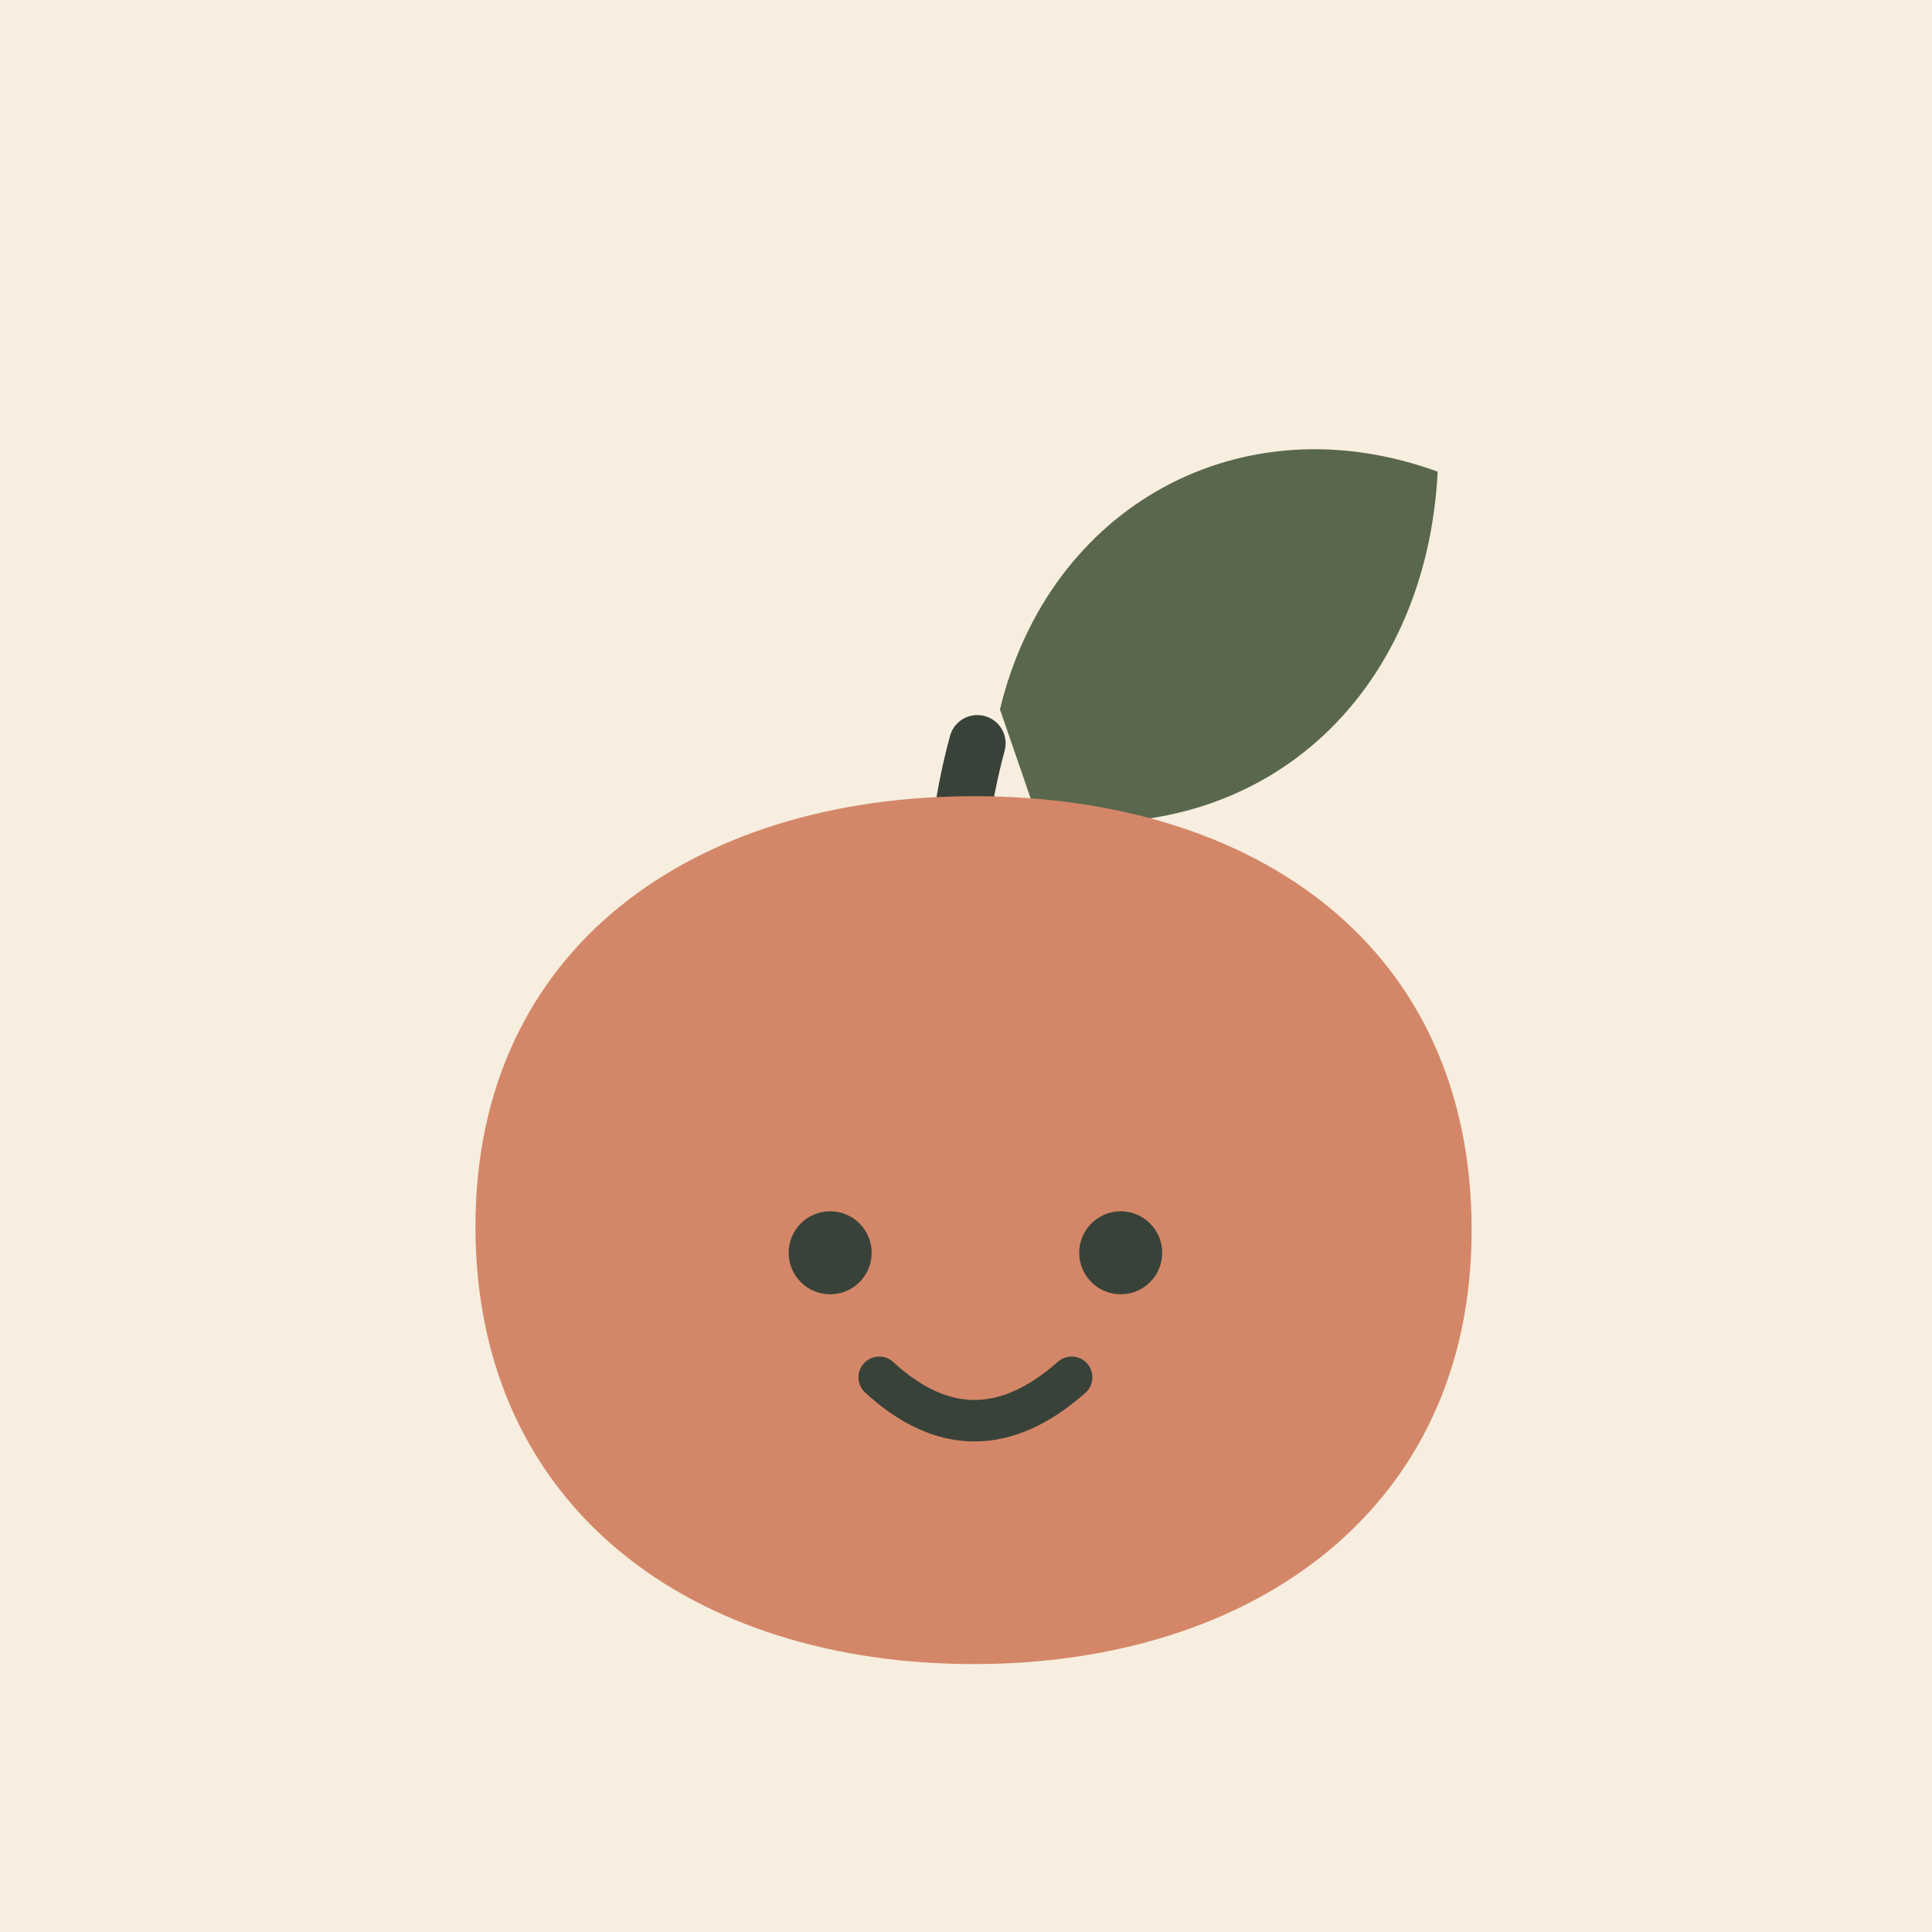
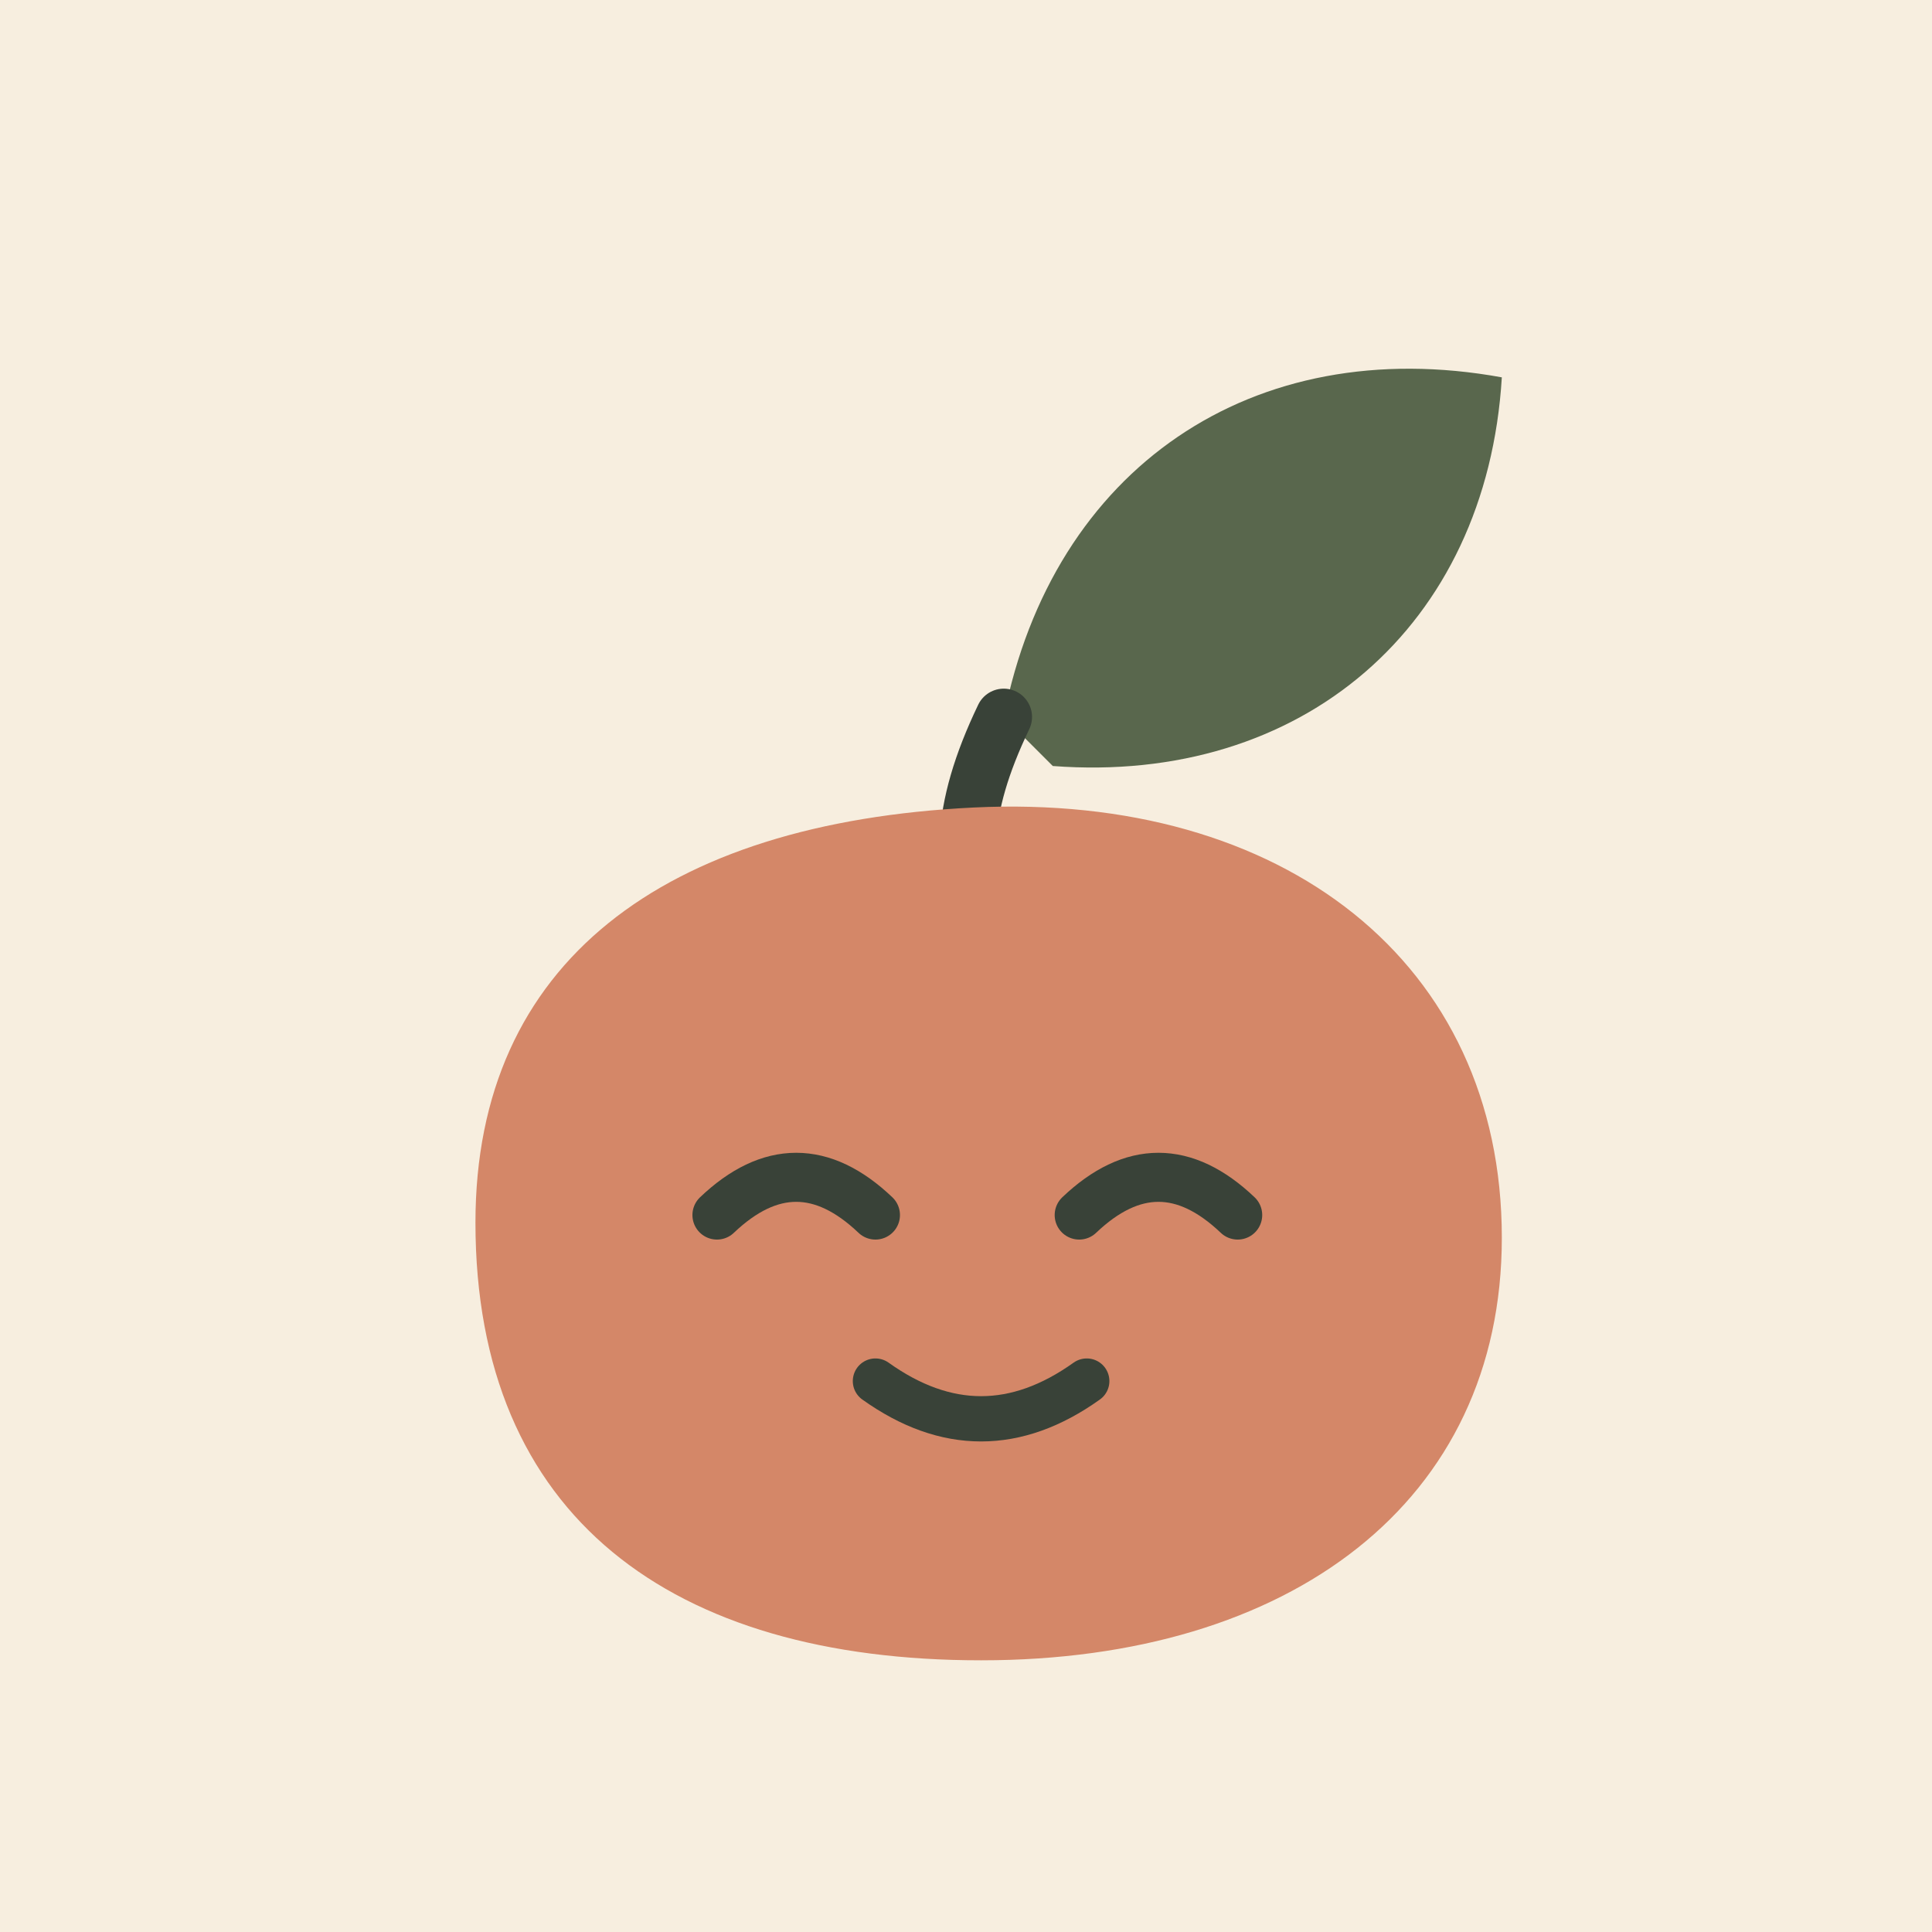
<svg xmlns="http://www.w3.org/2000/svg" viewBox="0 0 512 512" fill="none">
  <rect width="512" height="512" fill="#F7EEDF" />
-   <path d="M265 188c13-54 64-82 116-63-3 59-46 100-106 92Z" fill="#59674D" />
-   <path d="M259 197c-7 26-7 48 1 71" stroke="#394238" stroke-width="15" stroke-linecap="round" />
-   <path d="M126 325c0-74 58-114 132-114 75 0 132 40 132 115 0 74-58 115-132 115s-132-41-132-116Z" fill="#D48768" />
-   <circle cx="220" cy="332" r="11" fill="#394238" />
-   <circle cx="297" cy="332" r="11" fill="#394238" />
-   <path d="M233 365q25 23 51 0" stroke="#394238" stroke-width="11" stroke-linecap="round" fill="none" />
+   <path d="M266 190C279 124 332 88 398 100C394 166 345 208 279 203Z" fill="#59674D" />
+   <path d="M266 190C254 215 254 232 262 249" stroke="#394238" stroke-width="15" stroke-linecap="round" fill="none" />
+   <path d="M126 324C126 255 176 218 258 214C340 210 398 255 398 328C398 398 342 440 260 440C178 440 126 402 126 324Z" fill="#D48768" />
+   <path d="M190 322Q211 302 232 322" stroke="#394238" stroke-width="13" stroke-linecap="round" fill="none" />
+   <path d="M286 322Q307 302 328 322" stroke="#394238" stroke-width="13" stroke-linecap="round" fill="none" />
+   <path d="M232 366Q260 386 288 366" stroke="#394238" stroke-width="12" stroke-linecap="round" fill="none" />
</svg>
